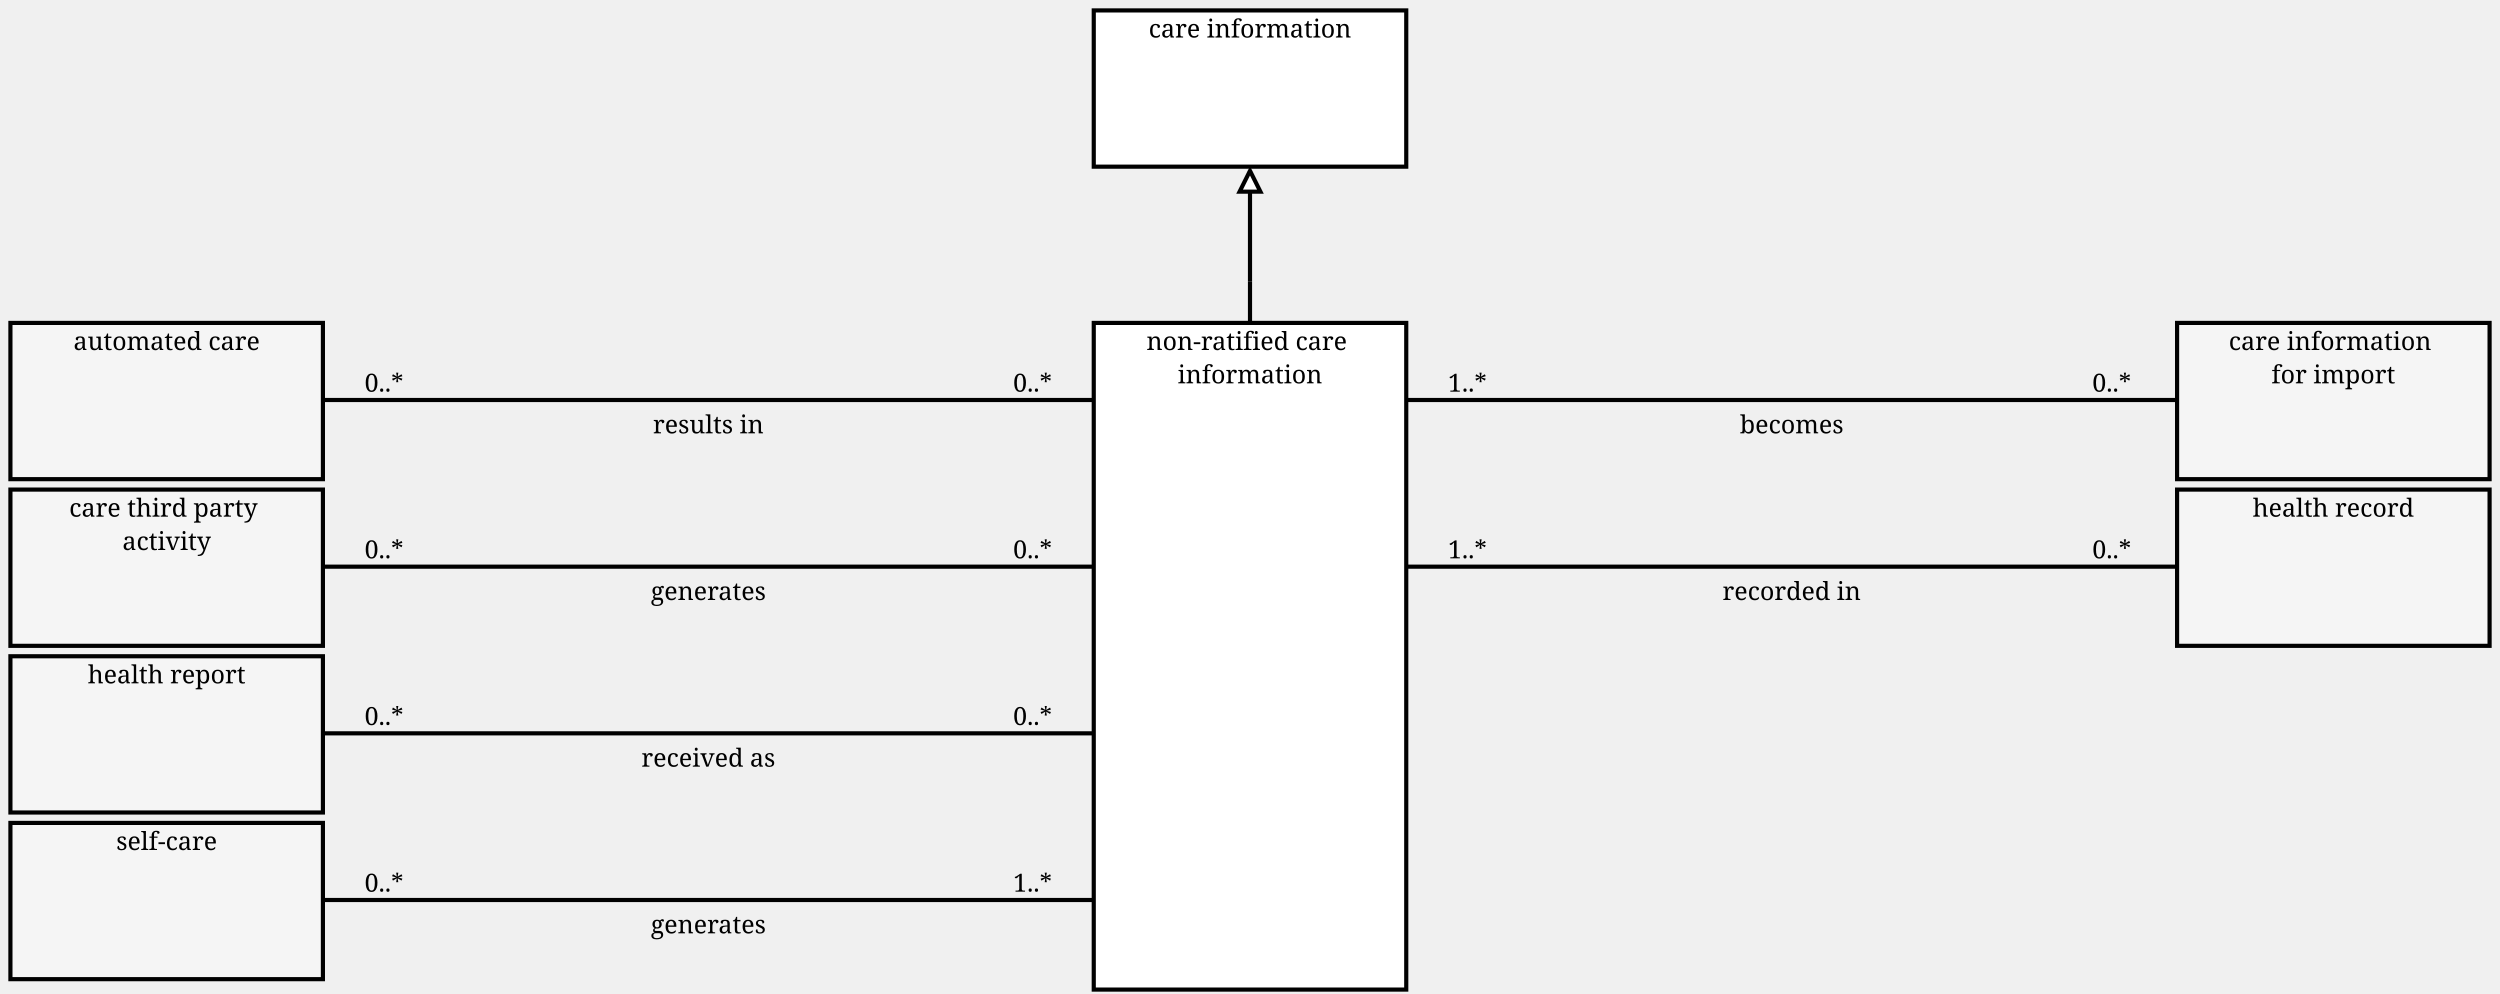
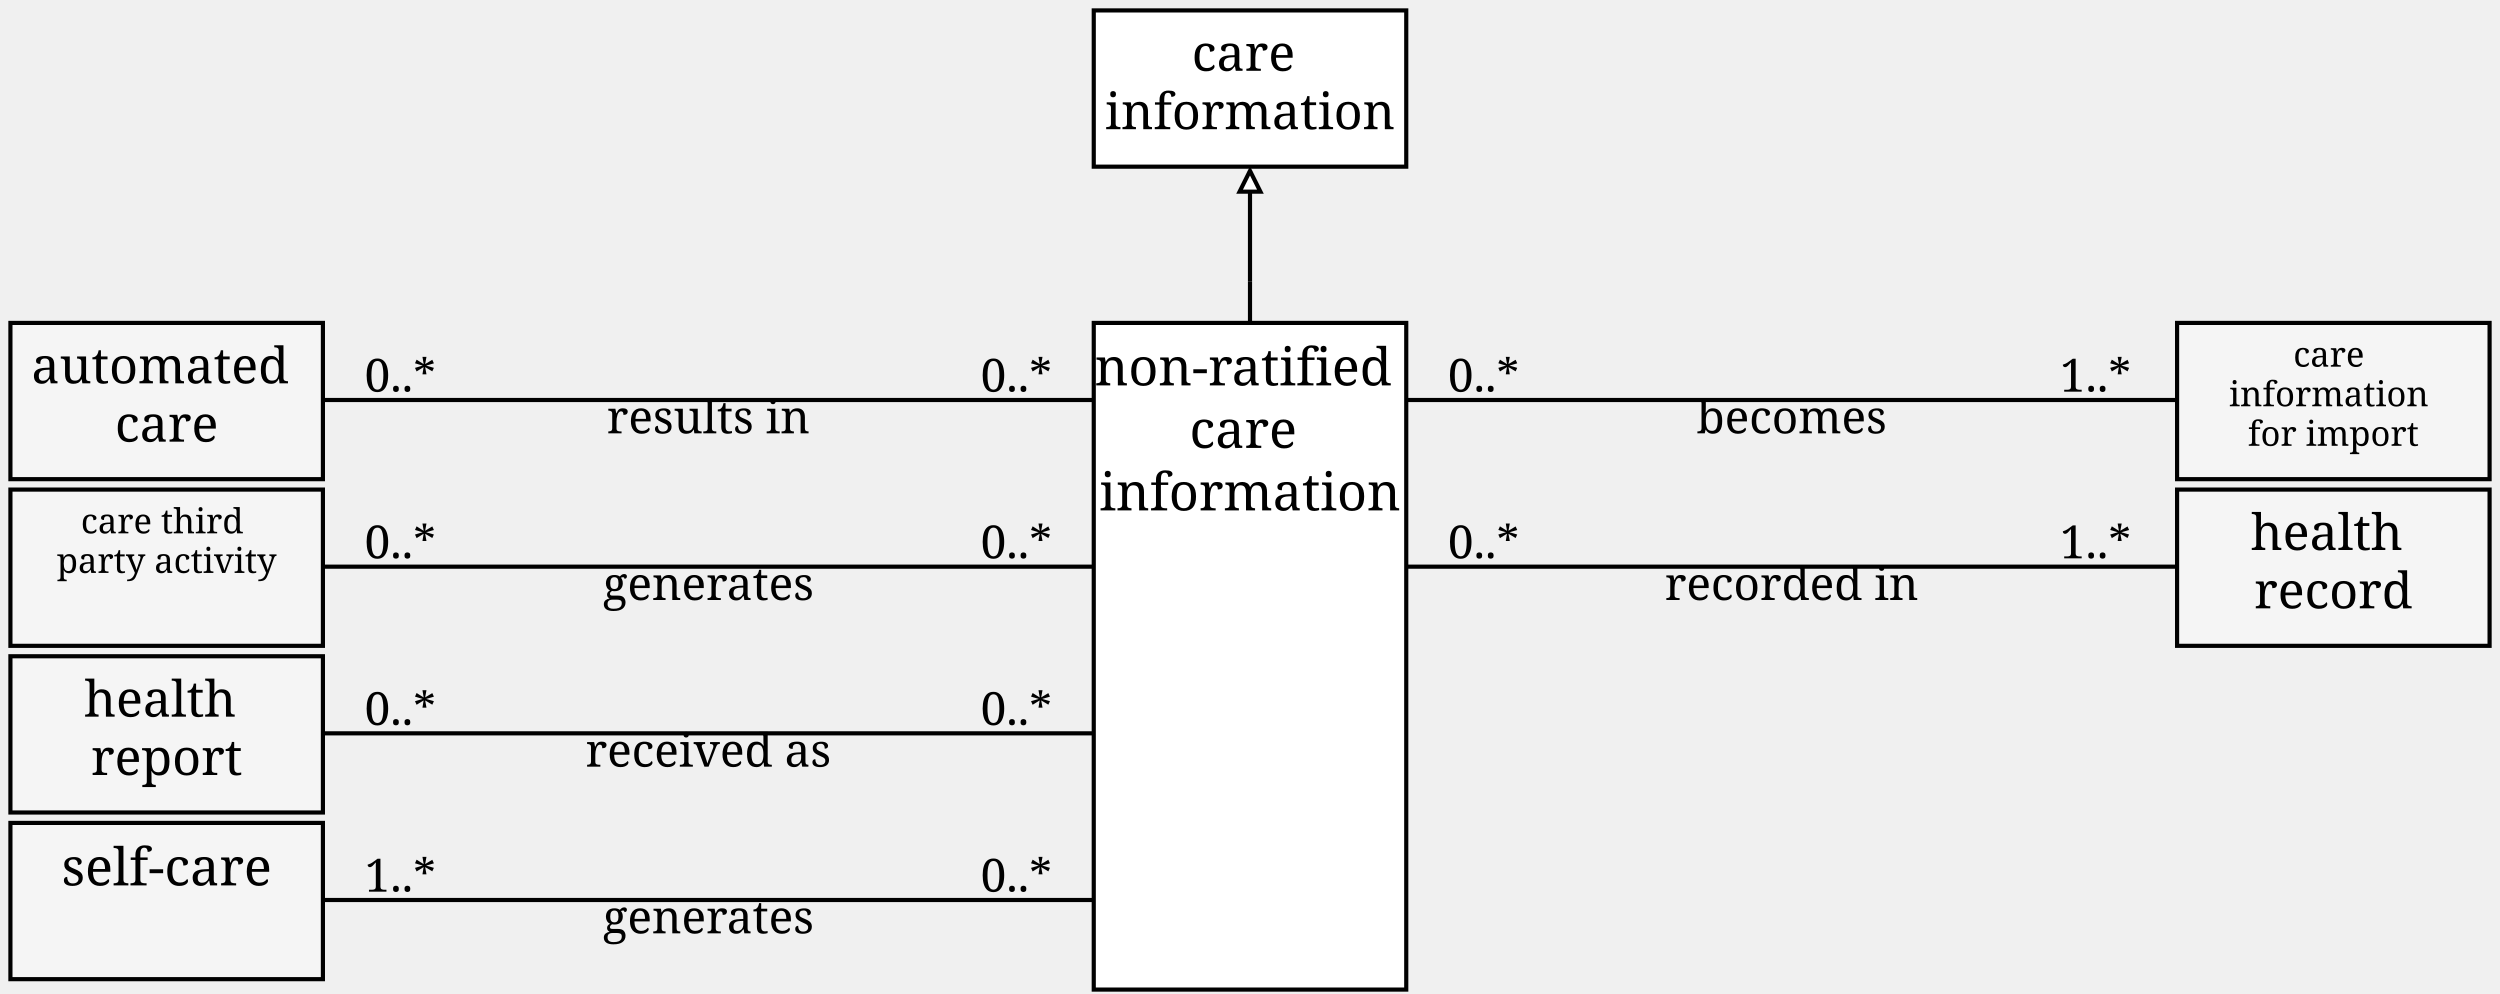
<svg xmlns="http://www.w3.org/2000/svg" xmlns:xlink="http://www.w3.org/1999/xlink" viewBox="0 0 1200 477" role="img" aria-labelledby="title desc">
  <g>
    <a xlink:href="./care-information.html" target="_top">
      <rect x="525" y="5" width="150" height="75" fill="white" stroke="black" stroke-width="2" />
    </a>
-     <text x="600" y="18" text-anchor="middle" font-family="Cambria" font-size="12" fill="black">
-       <tspan x="600" y="18">care information</tspan>
+     <text x="600" y="34" text-anchor="middle" font-family="Cambria" font-size="24.062" fill="black">
+       <tspan x="600" y="34">care</tspan>
+       <tspan x="600" y="62">information</tspan>
    </text>
  </g>
  <line x1="600" y1="155" x2="600" y2="135" stroke="black" stroke-width="2" />
  <line x1="600" y1="82" x2="600" y2="135" stroke="black" stroke-width="2" />
  <line x1="600" y1="135" x2="600" y2="135" stroke="black" stroke-width="2" />
  <polygon points="600,82 595,92 605,92" fill="white" stroke="black" stroke-width="2" />
  <g>
    <line x1="155" y1="192" x2="525" y2="192" stroke="black" stroke-width="2" />
-     <text x="175" y="188" text-anchor="start" font-family="Cambria" font-size="12" fill="black">
+     <text x="175" y="188" text-anchor="start" font-family="Cambria" font-size="22" fill="black">
      <tspan x="175" y="188">0..*</tspan>
    </text>
-     <text x="505" y="188" text-anchor="end" font-family="Cambria" font-size="12" fill="black">
+     <text x="505" y="188" text-anchor="end" font-family="Cambria" font-size="22" fill="black">
      <tspan x="505" y="188">0..*</tspan>
    </text>
-     <text x="340" y="208" text-anchor="middle" font-family="Cambria" font-size="12" fill="black">
+     <text x="340" y="208" text-anchor="middle" font-family="Cambria" font-size="22" fill="black">
      <tspan x="340" y="208">results in</tspan>
    </text>
  </g>
  <g>
    <a xlink:href="./automated-care.html" target="_top">
      <rect x="5" y="155" width="150" height="75" fill="whitesmoke" stroke="black" stroke-width="2" />
    </a>
-     <text x="80" y="168" text-anchor="middle" font-family="Cambria" font-size="12" fill="black">
-       <tspan x="80" y="168">automated care</tspan>
+     <text x="80" y="184" text-anchor="middle" font-family="Cambria" font-size="24.062" fill="black">
+       <tspan x="80" y="184">automated</tspan>
+       <tspan x="80" y="212">care</tspan>
    </text>
  </g>
  <g>
    <line x1="155" y1="272" x2="525" y2="272" stroke="black" stroke-width="2" />
-     <text x="175" y="268" text-anchor="start" font-family="Cambria" font-size="12" fill="black">
+     <text x="175" y="268" text-anchor="start" font-family="Cambria" font-size="22" fill="black">
      <tspan x="175" y="268">0..*</tspan>
    </text>
-     <text x="505" y="268" text-anchor="end" font-family="Cambria" font-size="12" fill="black">
+     <text x="505" y="268" text-anchor="end" font-family="Cambria" font-size="22" fill="black">
      <tspan x="505" y="268">0..*</tspan>
    </text>
-     <text x="340" y="288" text-anchor="middle" font-family="Cambria" font-size="12" fill="black">
+     <text x="340" y="288" text-anchor="middle" font-family="Cambria" font-size="22" fill="black">
      <tspan x="340" y="288">generates</tspan>
    </text>
  </g>
  <g>
    <a xlink:href="./care-third-party-activity.html" target="_top">
      <rect x="5" y="235" width="150" height="75" fill="whitesmoke" stroke="black" stroke-width="2" />
    </a>
-     <text x="80" y="248" text-anchor="middle" font-family="Cambria" font-size="12" fill="black">
-       <tspan x="80" y="248">care third party</tspan>
-       <tspan x="80" y="264">activity</tspan>
+     <text x="80" y="256" text-anchor="middle" font-family="Cambria" font-size="16.562" fill="black">
+       <tspan x="80" y="256">care third</tspan>
+       <tspan x="80" y="275">party activity</tspan>
    </text>
  </g>
  <g>
    <line x1="155" y1="352" x2="525" y2="352" stroke="black" stroke-width="2" />
-     <text x="175" y="348" text-anchor="start" font-family="Cambria" font-size="12" fill="black">
+     <text x="175" y="348" text-anchor="start" font-family="Cambria" font-size="22" fill="black">
      <tspan x="175" y="348">0..*</tspan>
    </text>
-     <text x="505" y="348" text-anchor="end" font-family="Cambria" font-size="12" fill="black">
+     <text x="505" y="348" text-anchor="end" font-family="Cambria" font-size="22" fill="black">
      <tspan x="505" y="348">0..*</tspan>
    </text>
-     <text x="340" y="368" text-anchor="middle" font-family="Cambria" font-size="12" fill="black">
+     <text x="340" y="368" text-anchor="middle" font-family="Cambria" font-size="22" fill="black">
      <tspan x="340" y="368">received as</tspan>
    </text>
  </g>
  <g>
    <a xlink:href="./health-report.html" target="_top">
      <rect x="5" y="315" width="150" height="75" fill="whitesmoke" stroke="black" stroke-width="2" />
    </a>
-     <text x="80" y="328" text-anchor="middle" font-family="Cambria" font-size="12" fill="black">
-       <tspan x="80" y="328">health report</tspan>
+     <text x="80" y="344" text-anchor="middle" font-family="Cambria" font-size="24.062" fill="black">
+       <tspan x="80" y="344">health</tspan>
+       <tspan x="80" y="372">report</tspan>
    </text>
  </g>
  <g>
    <line x1="155" y1="432" x2="525" y2="432" stroke="black" stroke-width="2" />
-     <text x="175" y="428" text-anchor="start" font-family="Cambria" font-size="12" fill="black">
-       <tspan x="175" y="428">0..*</tspan>
+     <text x="175" y="428" text-anchor="start" font-family="Cambria" font-size="22" fill="black">
+       <tspan x="175" y="428">1..*</tspan>
    </text>
-     <text x="505" y="428" text-anchor="end" font-family="Cambria" font-size="12" fill="black">
-       <tspan x="505" y="428">1..*</tspan>
+     <text x="505" y="428" text-anchor="end" font-family="Cambria" font-size="22" fill="black">
+       <tspan x="505" y="428">0..*</tspan>
    </text>
-     <text x="340" y="448" text-anchor="middle" font-family="Cambria" font-size="12" fill="black">
+     <text x="340" y="448" text-anchor="middle" font-family="Cambria" font-size="22" fill="black">
      <tspan x="340" y="448">generates</tspan>
    </text>
  </g>
  <g>
    <a xlink:href="./self-care.html" target="_top">
      <rect x="5" y="395" width="150" height="75" fill="whitesmoke" stroke="black" stroke-width="2" />
    </a>
-     <text x="80" y="408" text-anchor="middle" font-family="Cambria" font-size="12" fill="black">
-       <tspan x="80" y="408">self-care</tspan>
+     <text x="80" y="425" text-anchor="middle" font-family="Cambria" font-size="25" fill="black">
+       <tspan x="80" y="425">self-care</tspan>
    </text>
  </g>
  <g>
    <line x1="675" y1="192" x2="1045" y2="192" stroke="black" stroke-width="2" />
-     <text x="695" y="188" text-anchor="start" font-family="Cambria" font-size="12" fill="black">
-       <tspan x="695" y="188">1..*</tspan>
+     <text x="695" y="188" text-anchor="start" font-family="Cambria" font-size="22" fill="black">
+       <tspan x="695" y="188">0..*</tspan>
    </text>
-     <text x="1023" y="188" text-anchor="end" font-family="Cambria" font-size="12" fill="black">
-       <tspan x="1023" y="188">0..*</tspan>
+     <text x="1023" y="188" text-anchor="end" font-family="Cambria" font-size="22" fill="black">
+       <tspan x="1023" y="188">1..*</tspan>
    </text>
-     <text x="860" y="208" text-anchor="middle" font-family="Cambria" font-size="12" fill="black">
+     <text x="860" y="208" text-anchor="middle" font-family="Cambria" font-size="22" fill="black">
      <tspan x="860" y="208">becomes</tspan>
    </text>
  </g>
  <g>
    <a xlink:href="./care-information-for-import.html" target="_top">
      <rect x="1045" y="155" width="150" height="75" fill="whitesmoke" stroke="black" stroke-width="2" />
    </a>
-     <text x="1120" y="168" text-anchor="middle" font-family="Cambria" font-size="12" fill="black">
-       <tspan x="1120" y="168">care information</tspan>
-       <tspan x="1120" y="184">for import</tspan>
+     <text x="1120" y="176" text-anchor="middle" font-family="Cambria" font-size="16.562" fill="black">
+       <tspan x="1120" y="176">care</tspan>
+       <tspan x="1120" y="195">information</tspan>
+       <tspan x="1120" y="214">for import</tspan>
    </text>
  </g>
  <g>
    <line x1="675" y1="272" x2="1045" y2="272" stroke="black" stroke-width="2" />
-     <text x="695" y="268" text-anchor="start" font-family="Cambria" font-size="12" fill="black">
-       <tspan x="695" y="268">1..*</tspan>
+     <text x="695" y="268" text-anchor="start" font-family="Cambria" font-size="22" fill="black">
+       <tspan x="695" y="268">0..*</tspan>
    </text>
-     <text x="1023" y="268" text-anchor="end" font-family="Cambria" font-size="12" fill="black">
-       <tspan x="1023" y="268">0..*</tspan>
+     <text x="1023" y="268" text-anchor="end" font-family="Cambria" font-size="22" fill="black">
+       <tspan x="1023" y="268">1..*</tspan>
    </text>
-     <text x="860" y="288" text-anchor="middle" font-family="Cambria" font-size="12" fill="black">
+     <text x="860" y="288" text-anchor="middle" font-family="Cambria" font-size="22" fill="black">
      <tspan x="860" y="288">recorded in</tspan>
    </text>
  </g>
  <g>
    <a xlink:href="./health-record.html" target="_top">
      <rect x="1045" y="235" width="150" height="75" fill="whitesmoke" stroke="black" stroke-width="2" />
    </a>
-     <text x="1120" y="248" text-anchor="middle" font-family="Cambria" font-size="12" fill="black">
-       <tspan x="1120" y="248">health record</tspan>
+     <text x="1120" y="264" text-anchor="middle" font-family="Cambria" font-size="24.062" fill="black">
+       <tspan x="1120" y="264">health</tspan>
+       <tspan x="1120" y="292">record</tspan>
    </text>
  </g>
  <g>
    <a xlink:href="./non-ratified-care-information.html" target="_top">
      <rect x="525" y="155" width="150" height="320" fill="white" stroke="black" stroke-width="2" />
    </a>
-     <text x="600" y="168" text-anchor="middle" font-family="Cambria" font-size="12" fill="black">
-       <tspan x="600" y="168">non-ratified care</tspan>
-       <tspan x="600" y="184">information</tspan>
+     <text x="600" y="185" text-anchor="middle" font-family="Cambria" font-size="25" fill="black">
+       <tspan x="600" y="185">non-ratified</tspan>
+       <tspan x="600" y="215">care</tspan>
+       <tspan x="600" y="245">information</tspan>
    </text>
  </g>
</svg>
